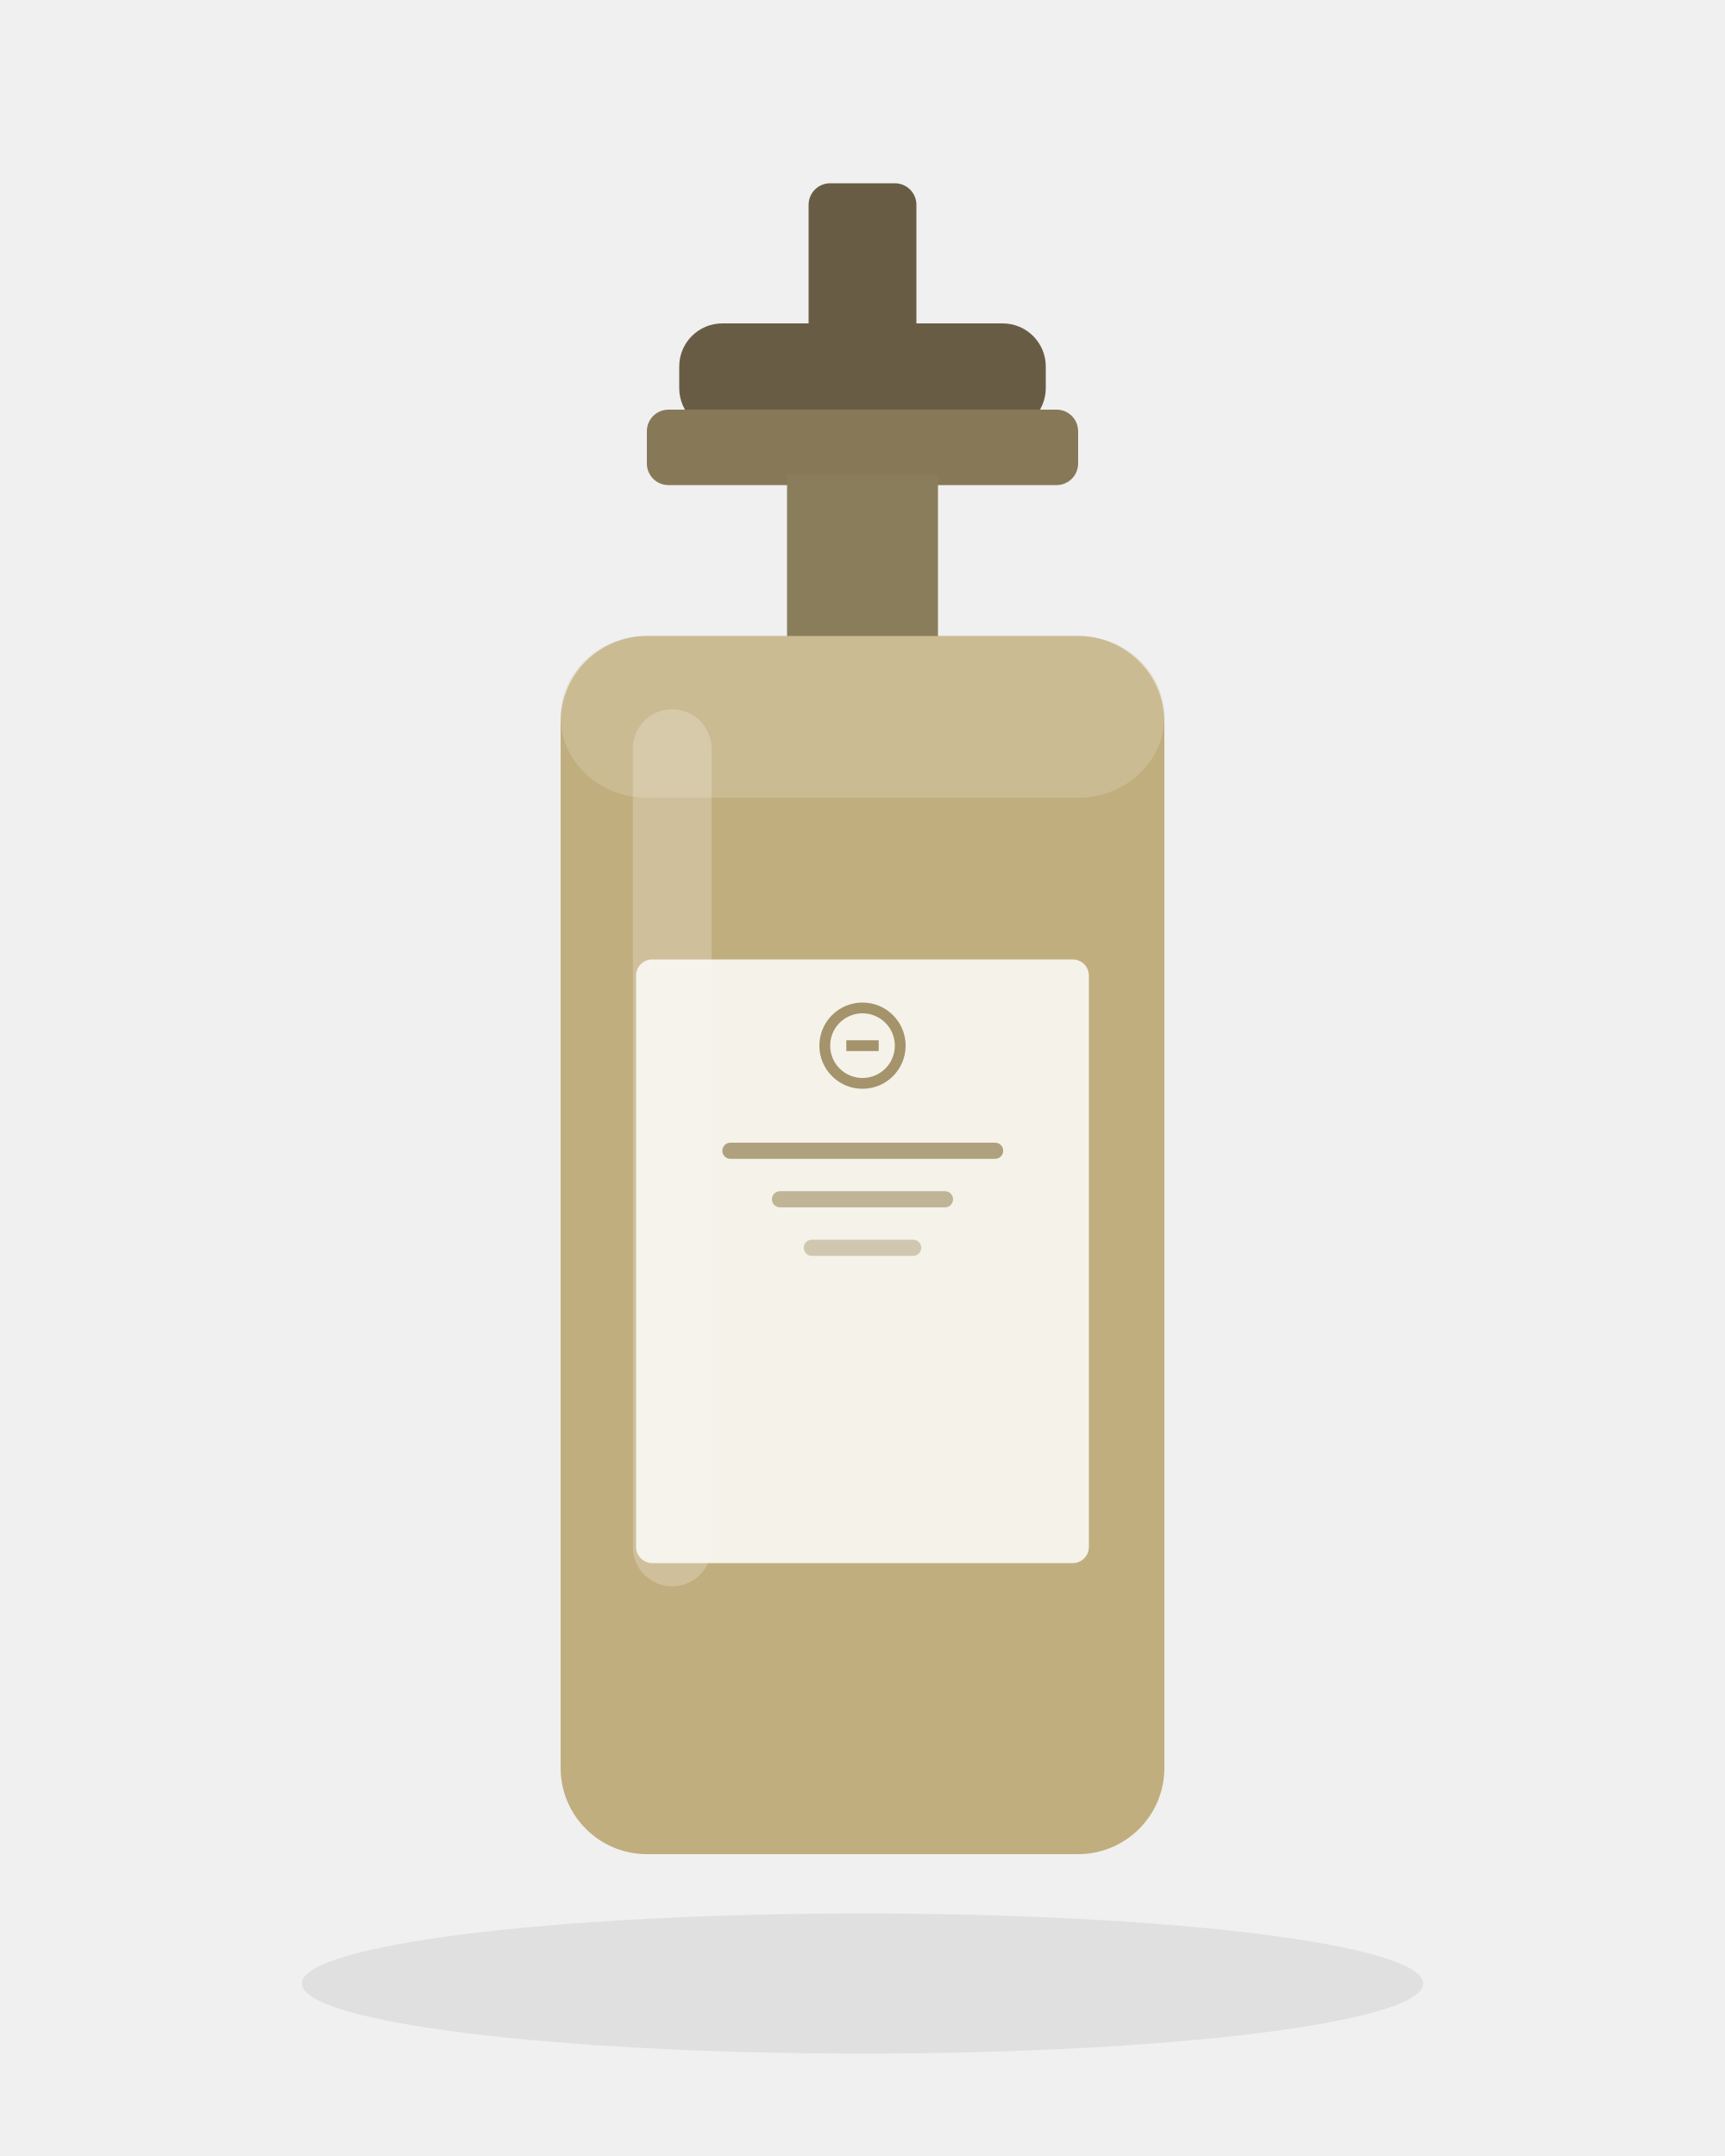
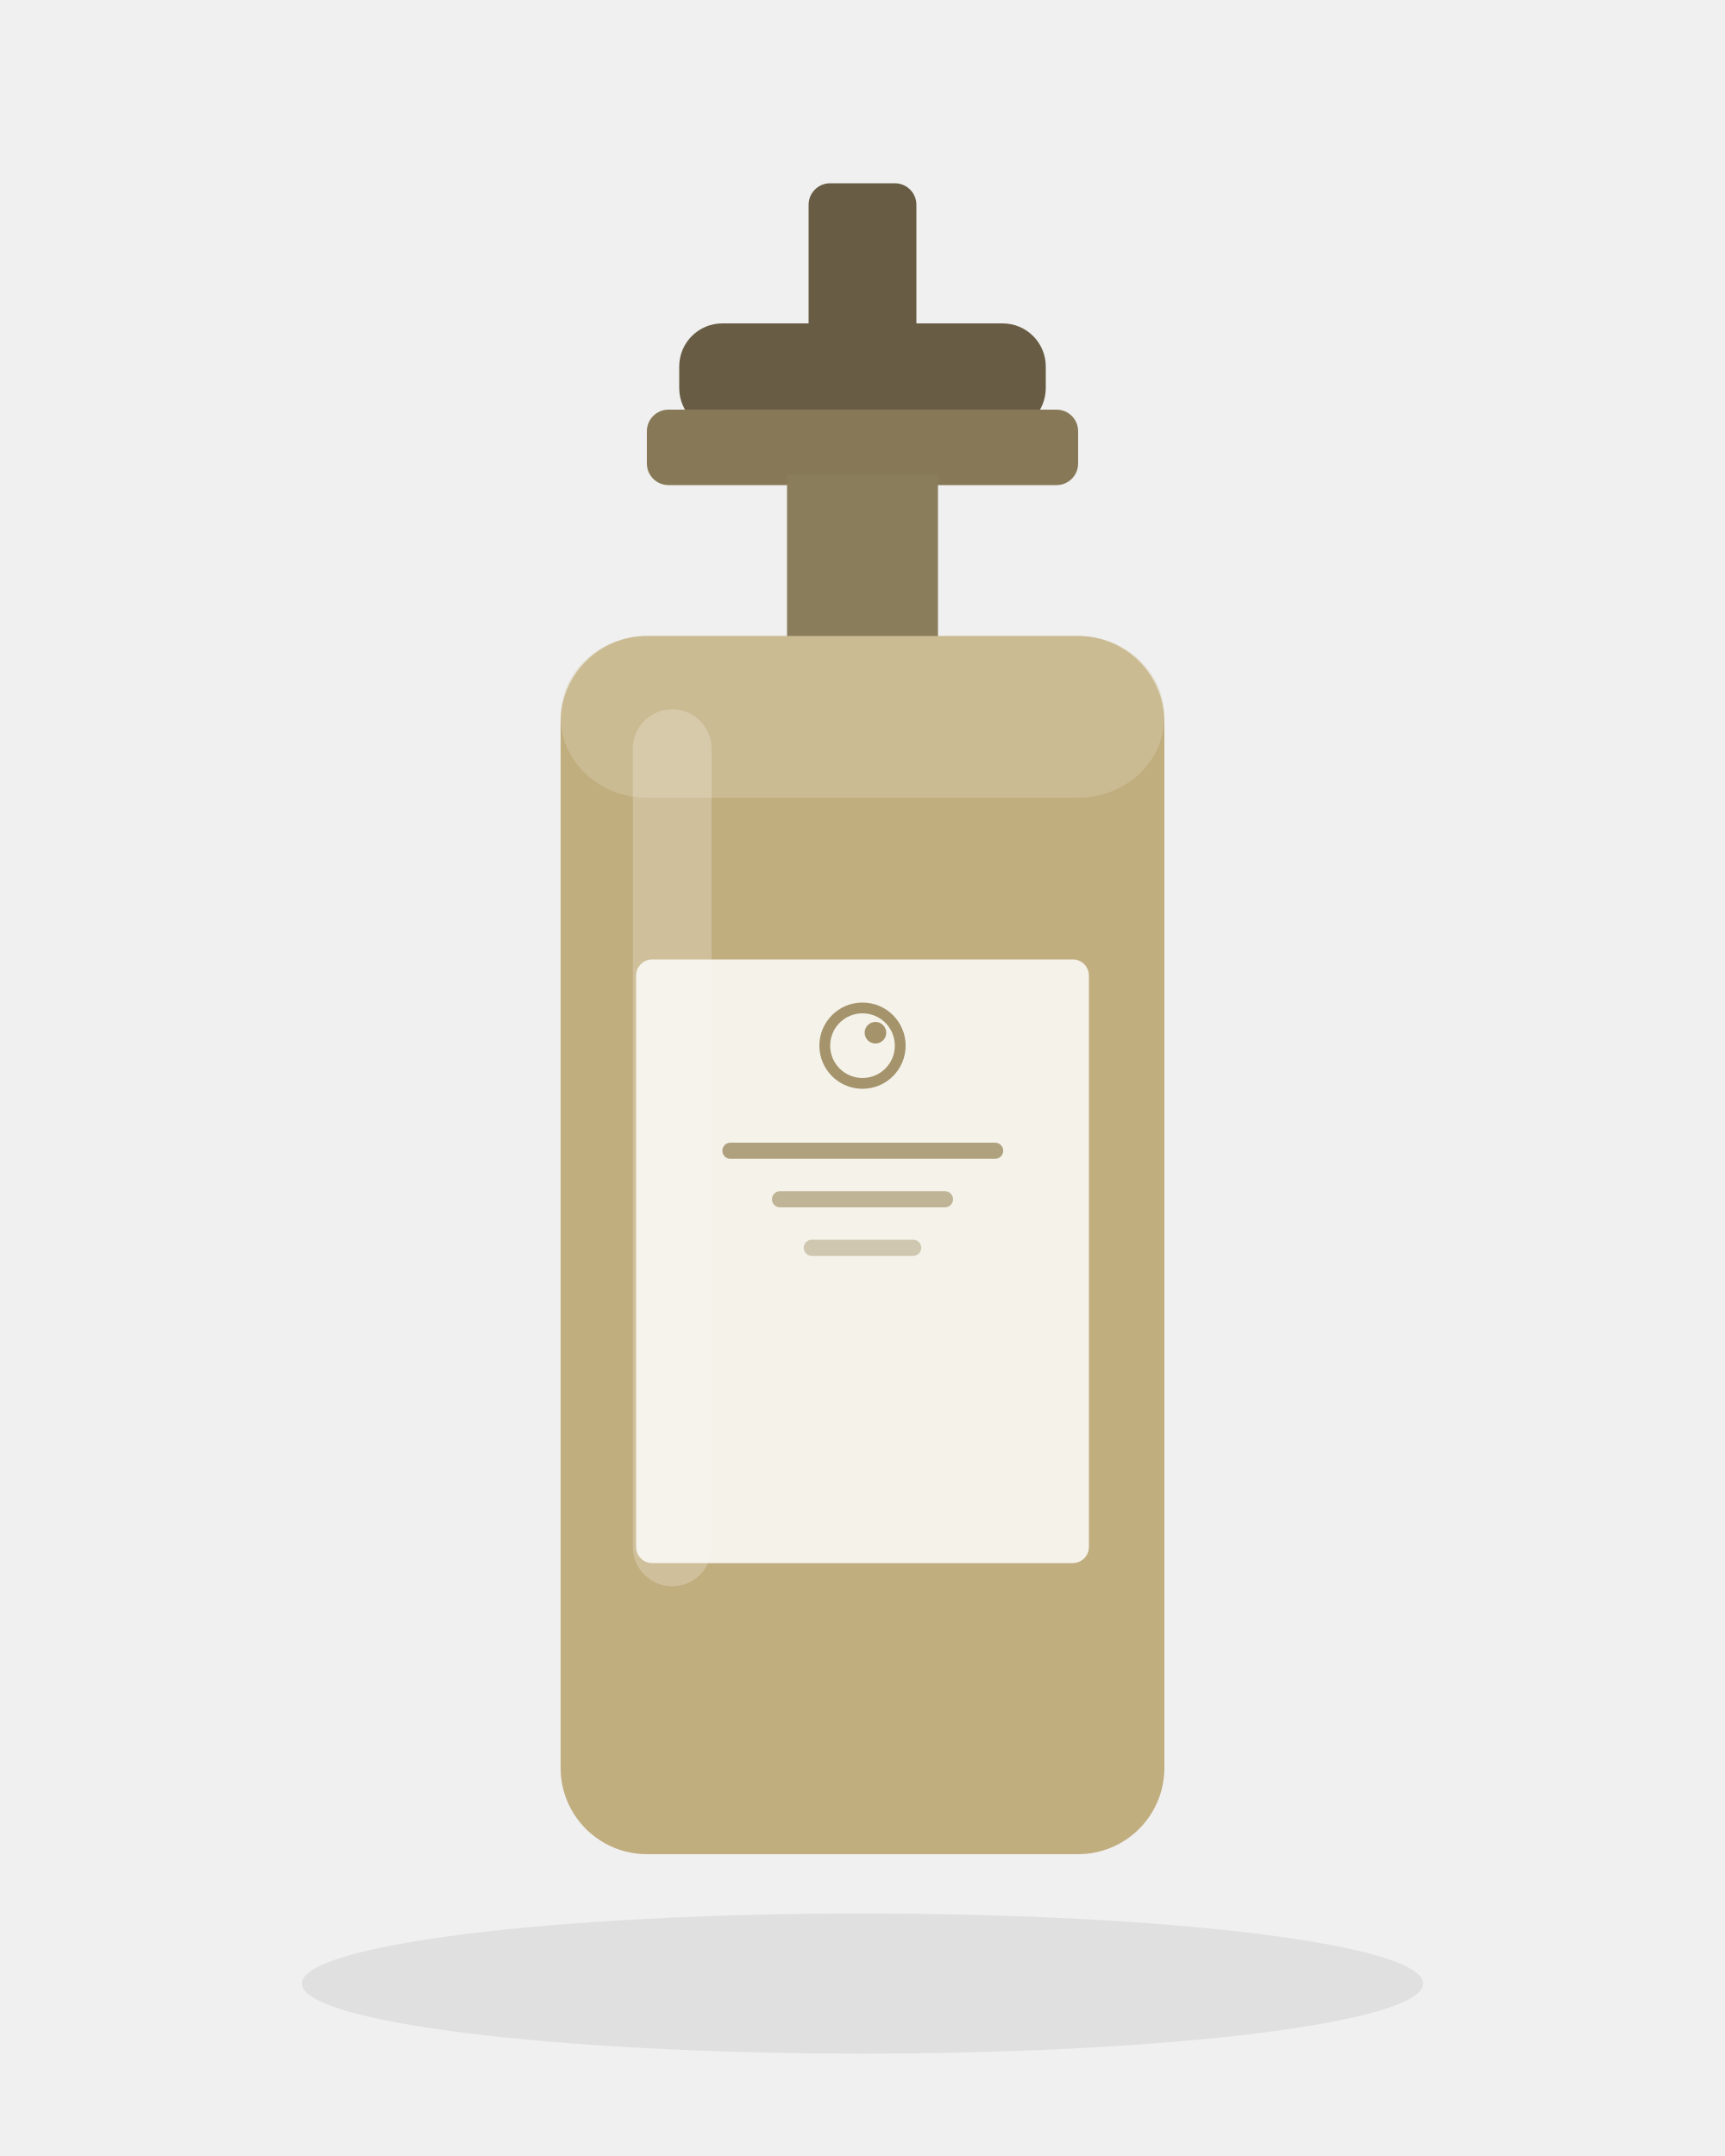
<svg xmlns="http://www.w3.org/2000/svg" viewBox="0 0 320 400" width="320" height="400" role="img" aria-labelledby="t">
  <ellipse cx="160" cy="368" rx="104" ry="13" fill="#000" opacity=".07" />
  <rect x="150" y="34" width="20" height="40" rx="4" fill="#685d44" />
  <rect x="126" y="60" width="68" height="20" rx="8" fill="#685d44" />
  <rect x="120" y="76" width="80" height="14" rx="4" fill="#877958" />
  <rect x="146" y="88" width="28" height="34" fill="#8a7d5b" />
  <rect x="104" y="118" width="112" height="226" rx="16" fill="#C1AE7F" />
  <rect x="104" y="118" width="112" height="30" rx="16" fill="#d6c9aa" opacity=".45" />
  <rect x="117.4" y="131.6" width="14.6" height="162.7" rx="7.3" fill="#fff" opacity=".22" />
  <rect x="118" y="178" width="84" height="112" rx="3" fill="#F7F6F1" opacity=".93" />
  <circle cx="160" cy="194" r="7" fill="none" stroke="#a4936b" stroke-width="2" />
-   <rect x="157" y="193" width="6" height="2" fill="#a4936b" />
+   <circle cx="162.4" cy="191.6" r="2" fill="#a4936b" />
  <rect x="134.0" y="212" width="52.1" height="3" rx="1.5" fill="#a4936b" opacity="0.85" />
  <rect x="143.2" y="221" width="33.6" height="3" rx="1.5" fill="#a4936b" opacity="0.65" />
  <rect x="149.1" y="230" width="21.8" height="3" rx="1.5" fill="#a4936b" opacity="0.45" />
</svg>
